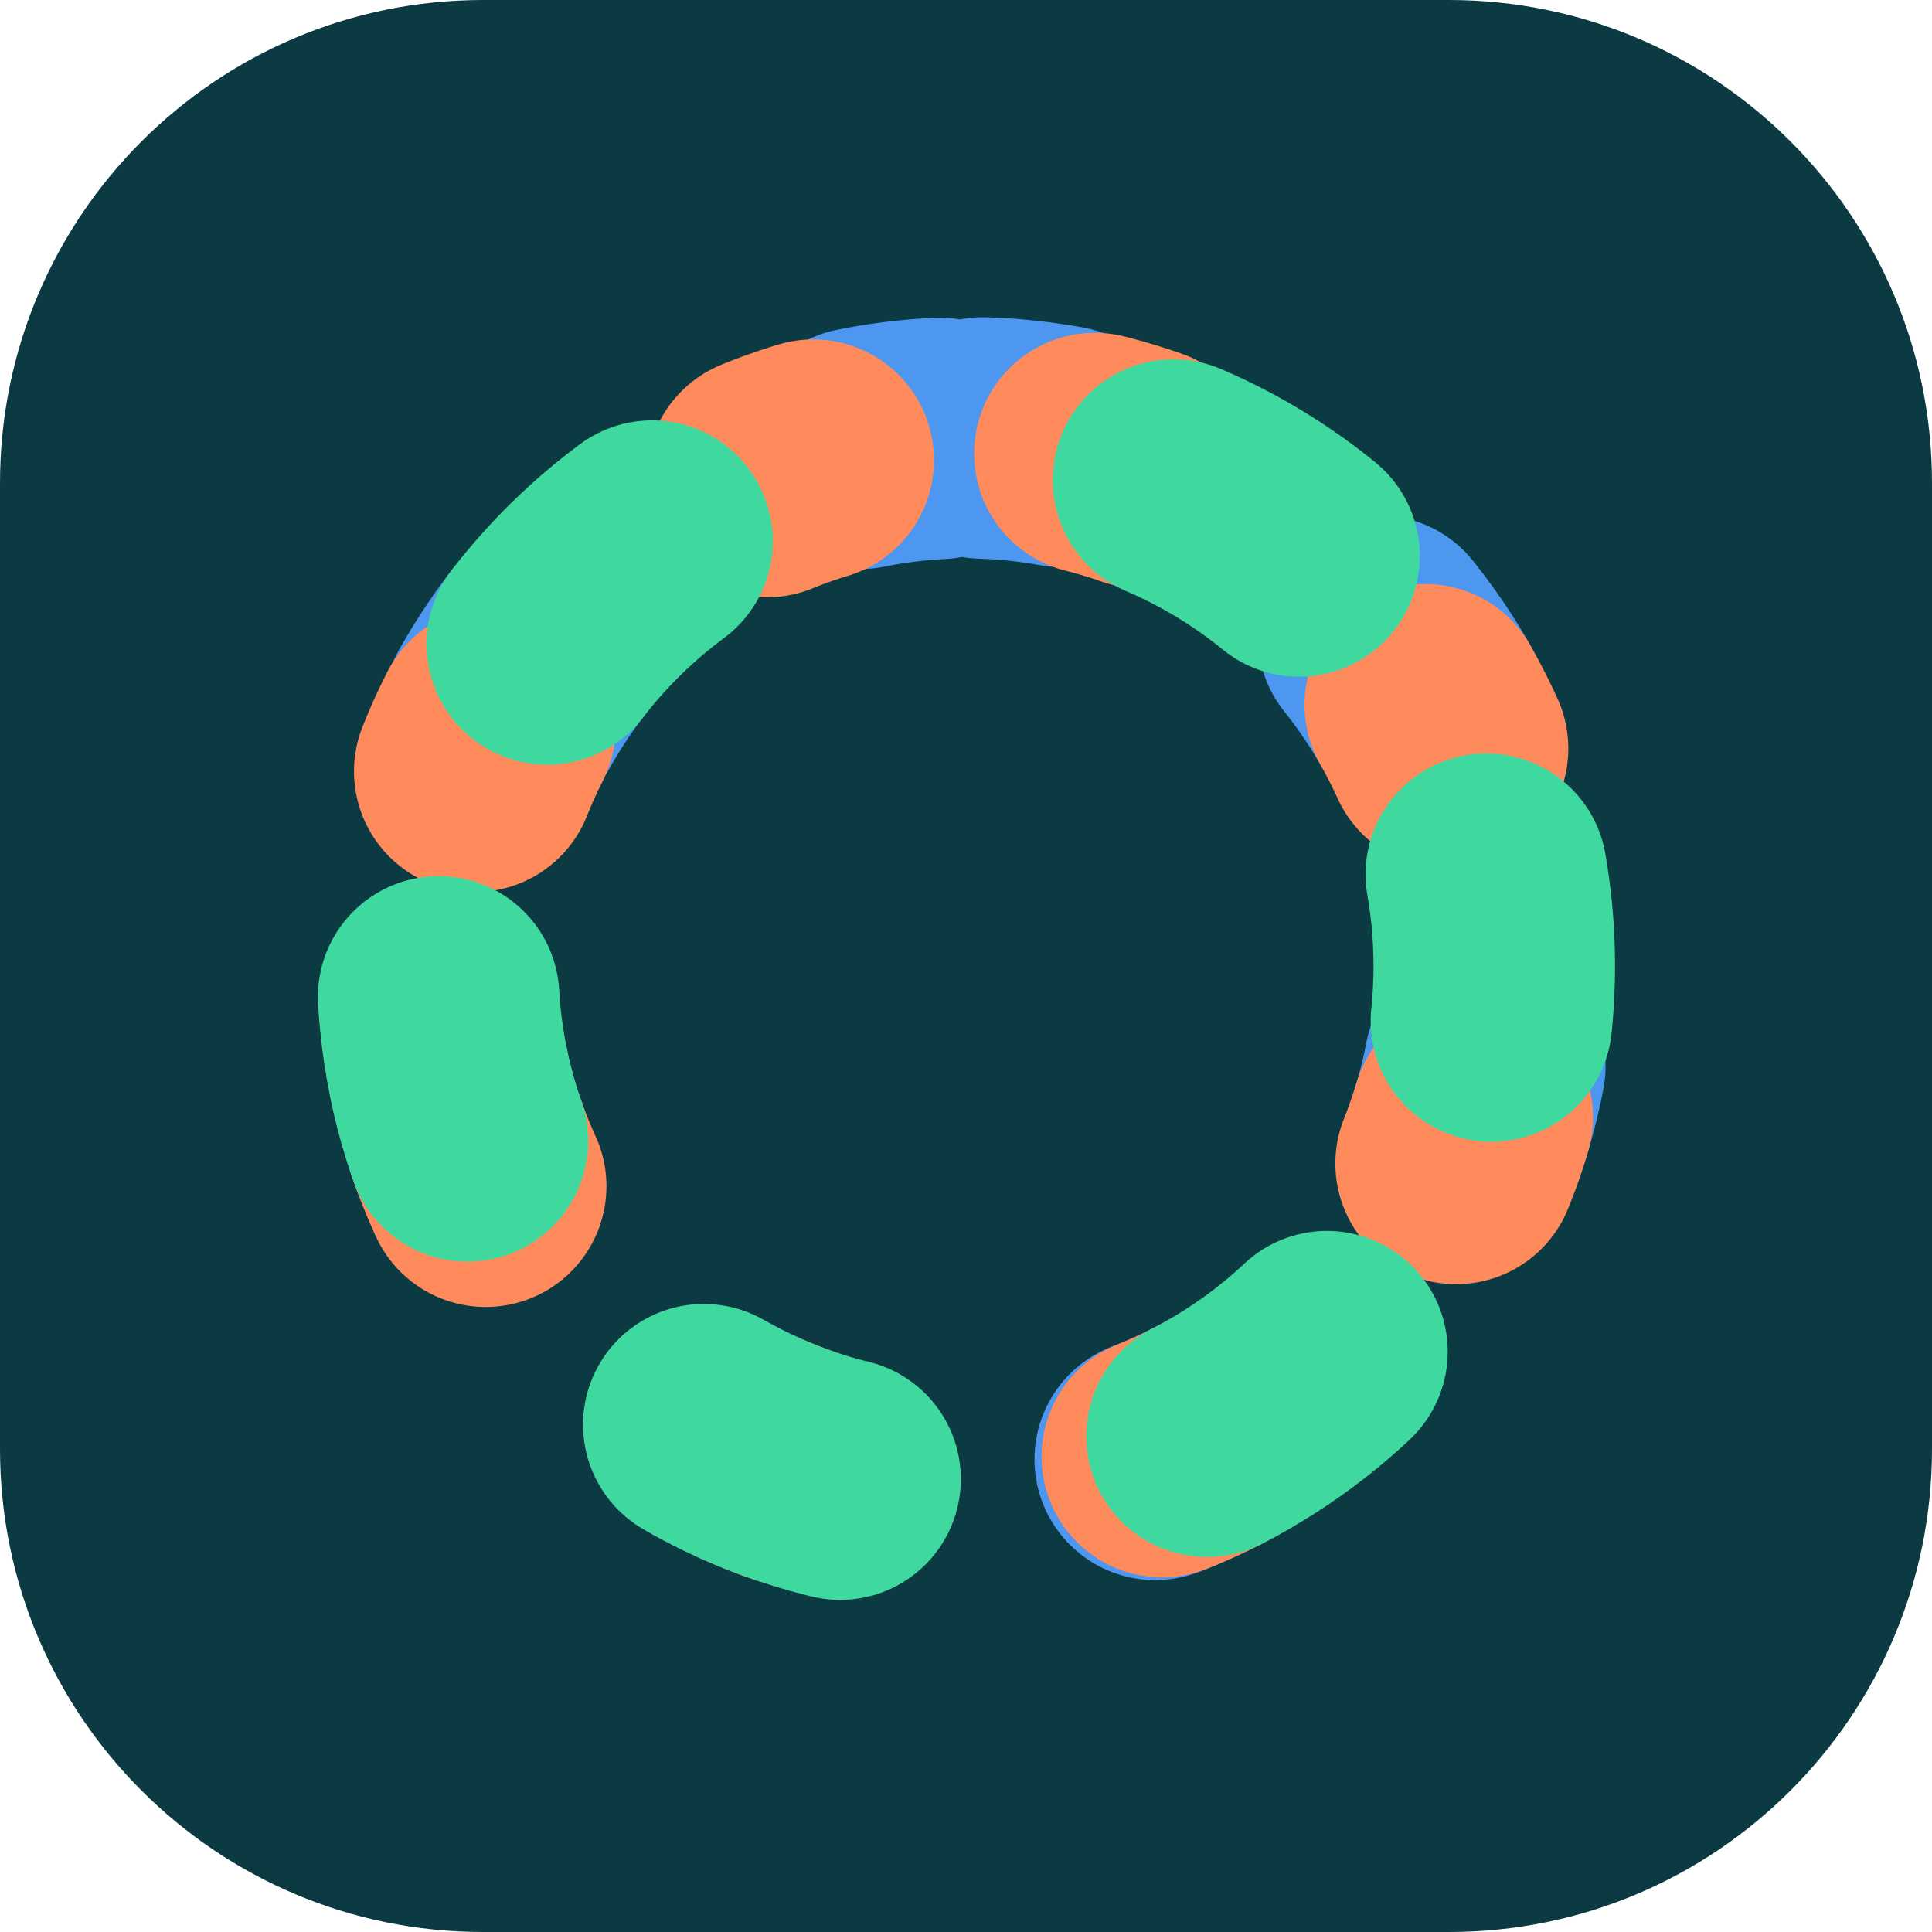
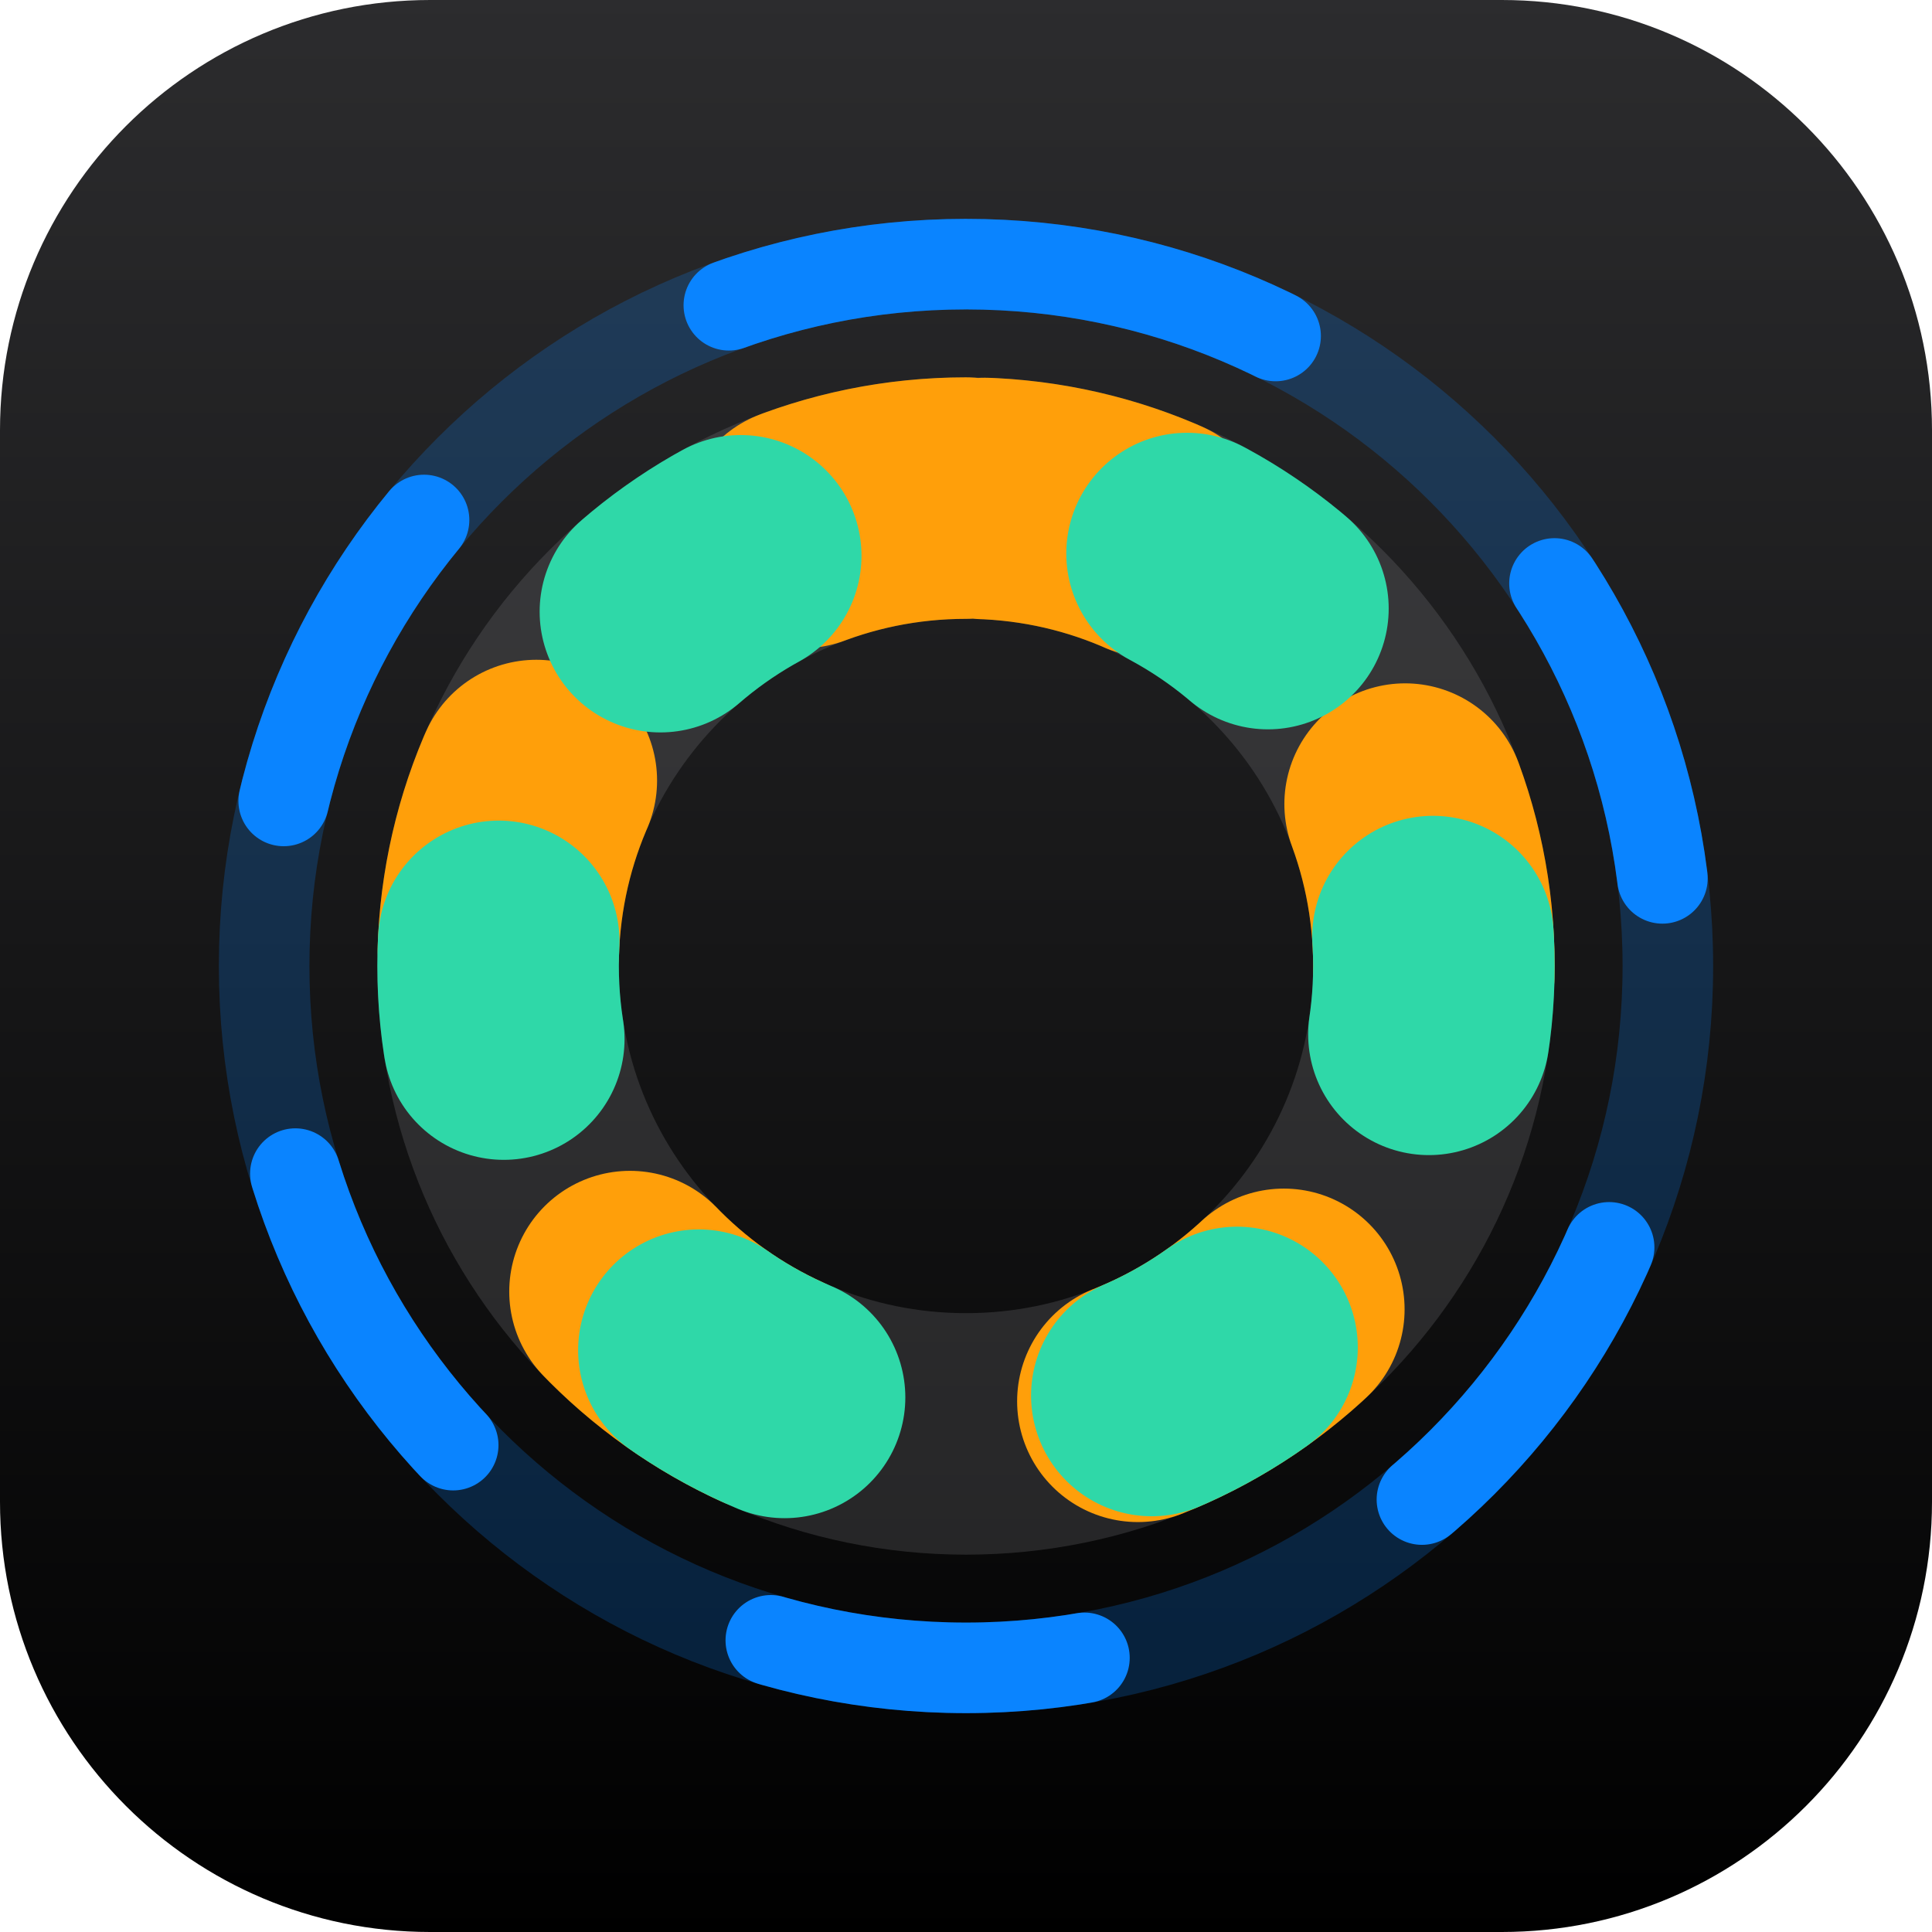
<svg xmlns="http://www.w3.org/2000/svg" viewBox="0 0 512 512">
-   <rect width="512" height="512" rx="128" fill="#0c3a43" />
+   <defs>
+     <linearGradient id="g" x1="0" y1="0" x2="0" y2="1">
+       <stop offset="0" stop-color="#2c2c2e" />
+       <stop offset="1" stop-color="#000" />
+     </linearGradient>
+   </defs>
+   <rect width="512" height="512" rx="114" fill="url(#g)" />
  <g transform="rotate(-90 256 256)">
-     <circle cx="256" cy="256" r="140" pathLength="100" fill="none" stroke="#4d97f0" stroke-width="64" stroke-linecap="round" stroke-dasharray="21.024 100" stroke-dashoffset="-4.488" />
-     <circle cx="256" cy="256" r="140" pathLength="100" fill="none" stroke="#ff8a5c" stroke-width="64" stroke-linecap="round" stroke-dasharray="13.024 100" stroke-dashoffset="-34.488" />
-     <circle cx="256" cy="256" r="140" pathLength="100" fill="none" stroke="#3fd9a0" stroke-width="64" stroke-linecap="round" stroke-dasharray="39.024 100" stroke-dashoffset="-56.488" />
+     <circle cx="256" cy="256" r="186" fill="none" stroke="#0a84ff" stroke-width="24" opacity="0.22" />
+     <circle cx="256" cy="256" r="186" pathLength="100" fill="none" stroke="#0a84ff" stroke-width="24" stroke-linecap="round" stroke-dasharray="83.946 100" stroke-dashoffset="-1.027" opacity="1" />
+     <circle cx="256" cy="256" r="124" fill="none" stroke="#8e8e93" stroke-width="64" opacity="0.22" />
+     <circle cx="256" cy="256" r="124" pathLength="100" fill="none" stroke="#ff9f0a" stroke-width="64" stroke-linecap="round" stroke-dasharray="45.986 100" stroke-dashoffset="-5.007" opacity="1" />
+     <circle cx="256" cy="256" r="124" pathLength="100" fill="none" stroke="#2fd8a8" stroke-width="64" stroke-linecap="round" stroke-dasharray="25.986 100" stroke-dashoffset="-61.007" opacity="1" />
  </g>
</svg>
